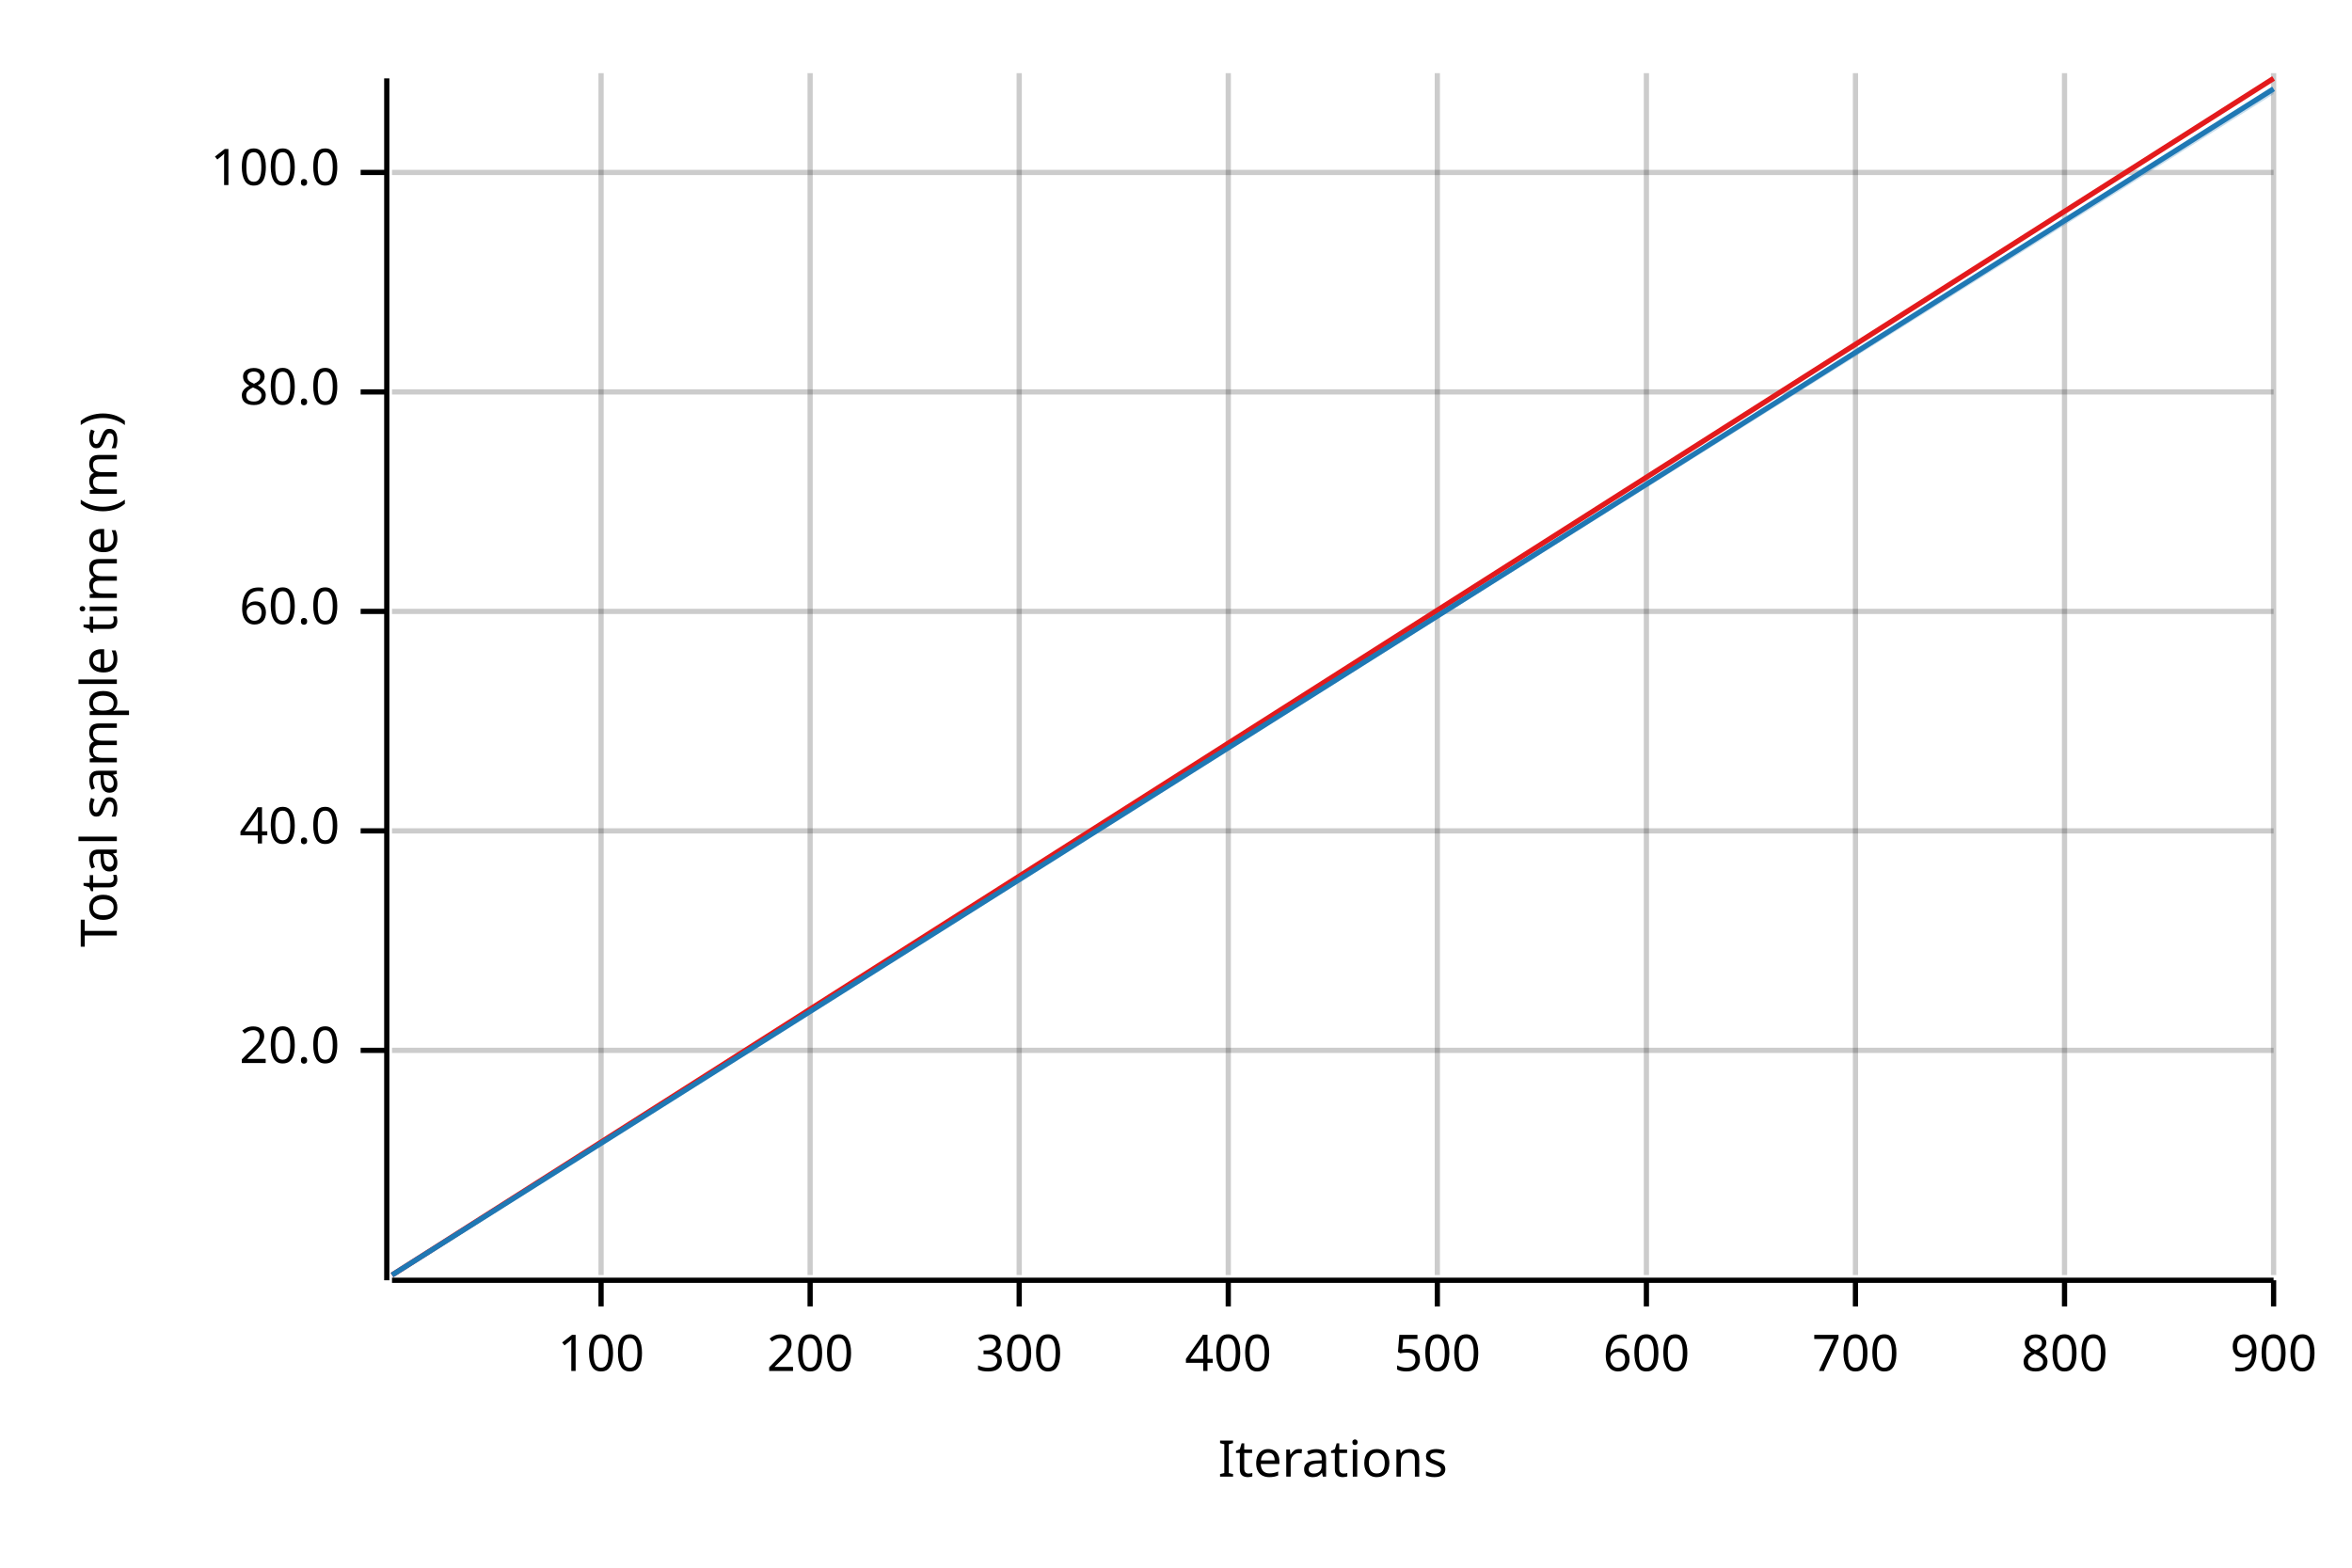
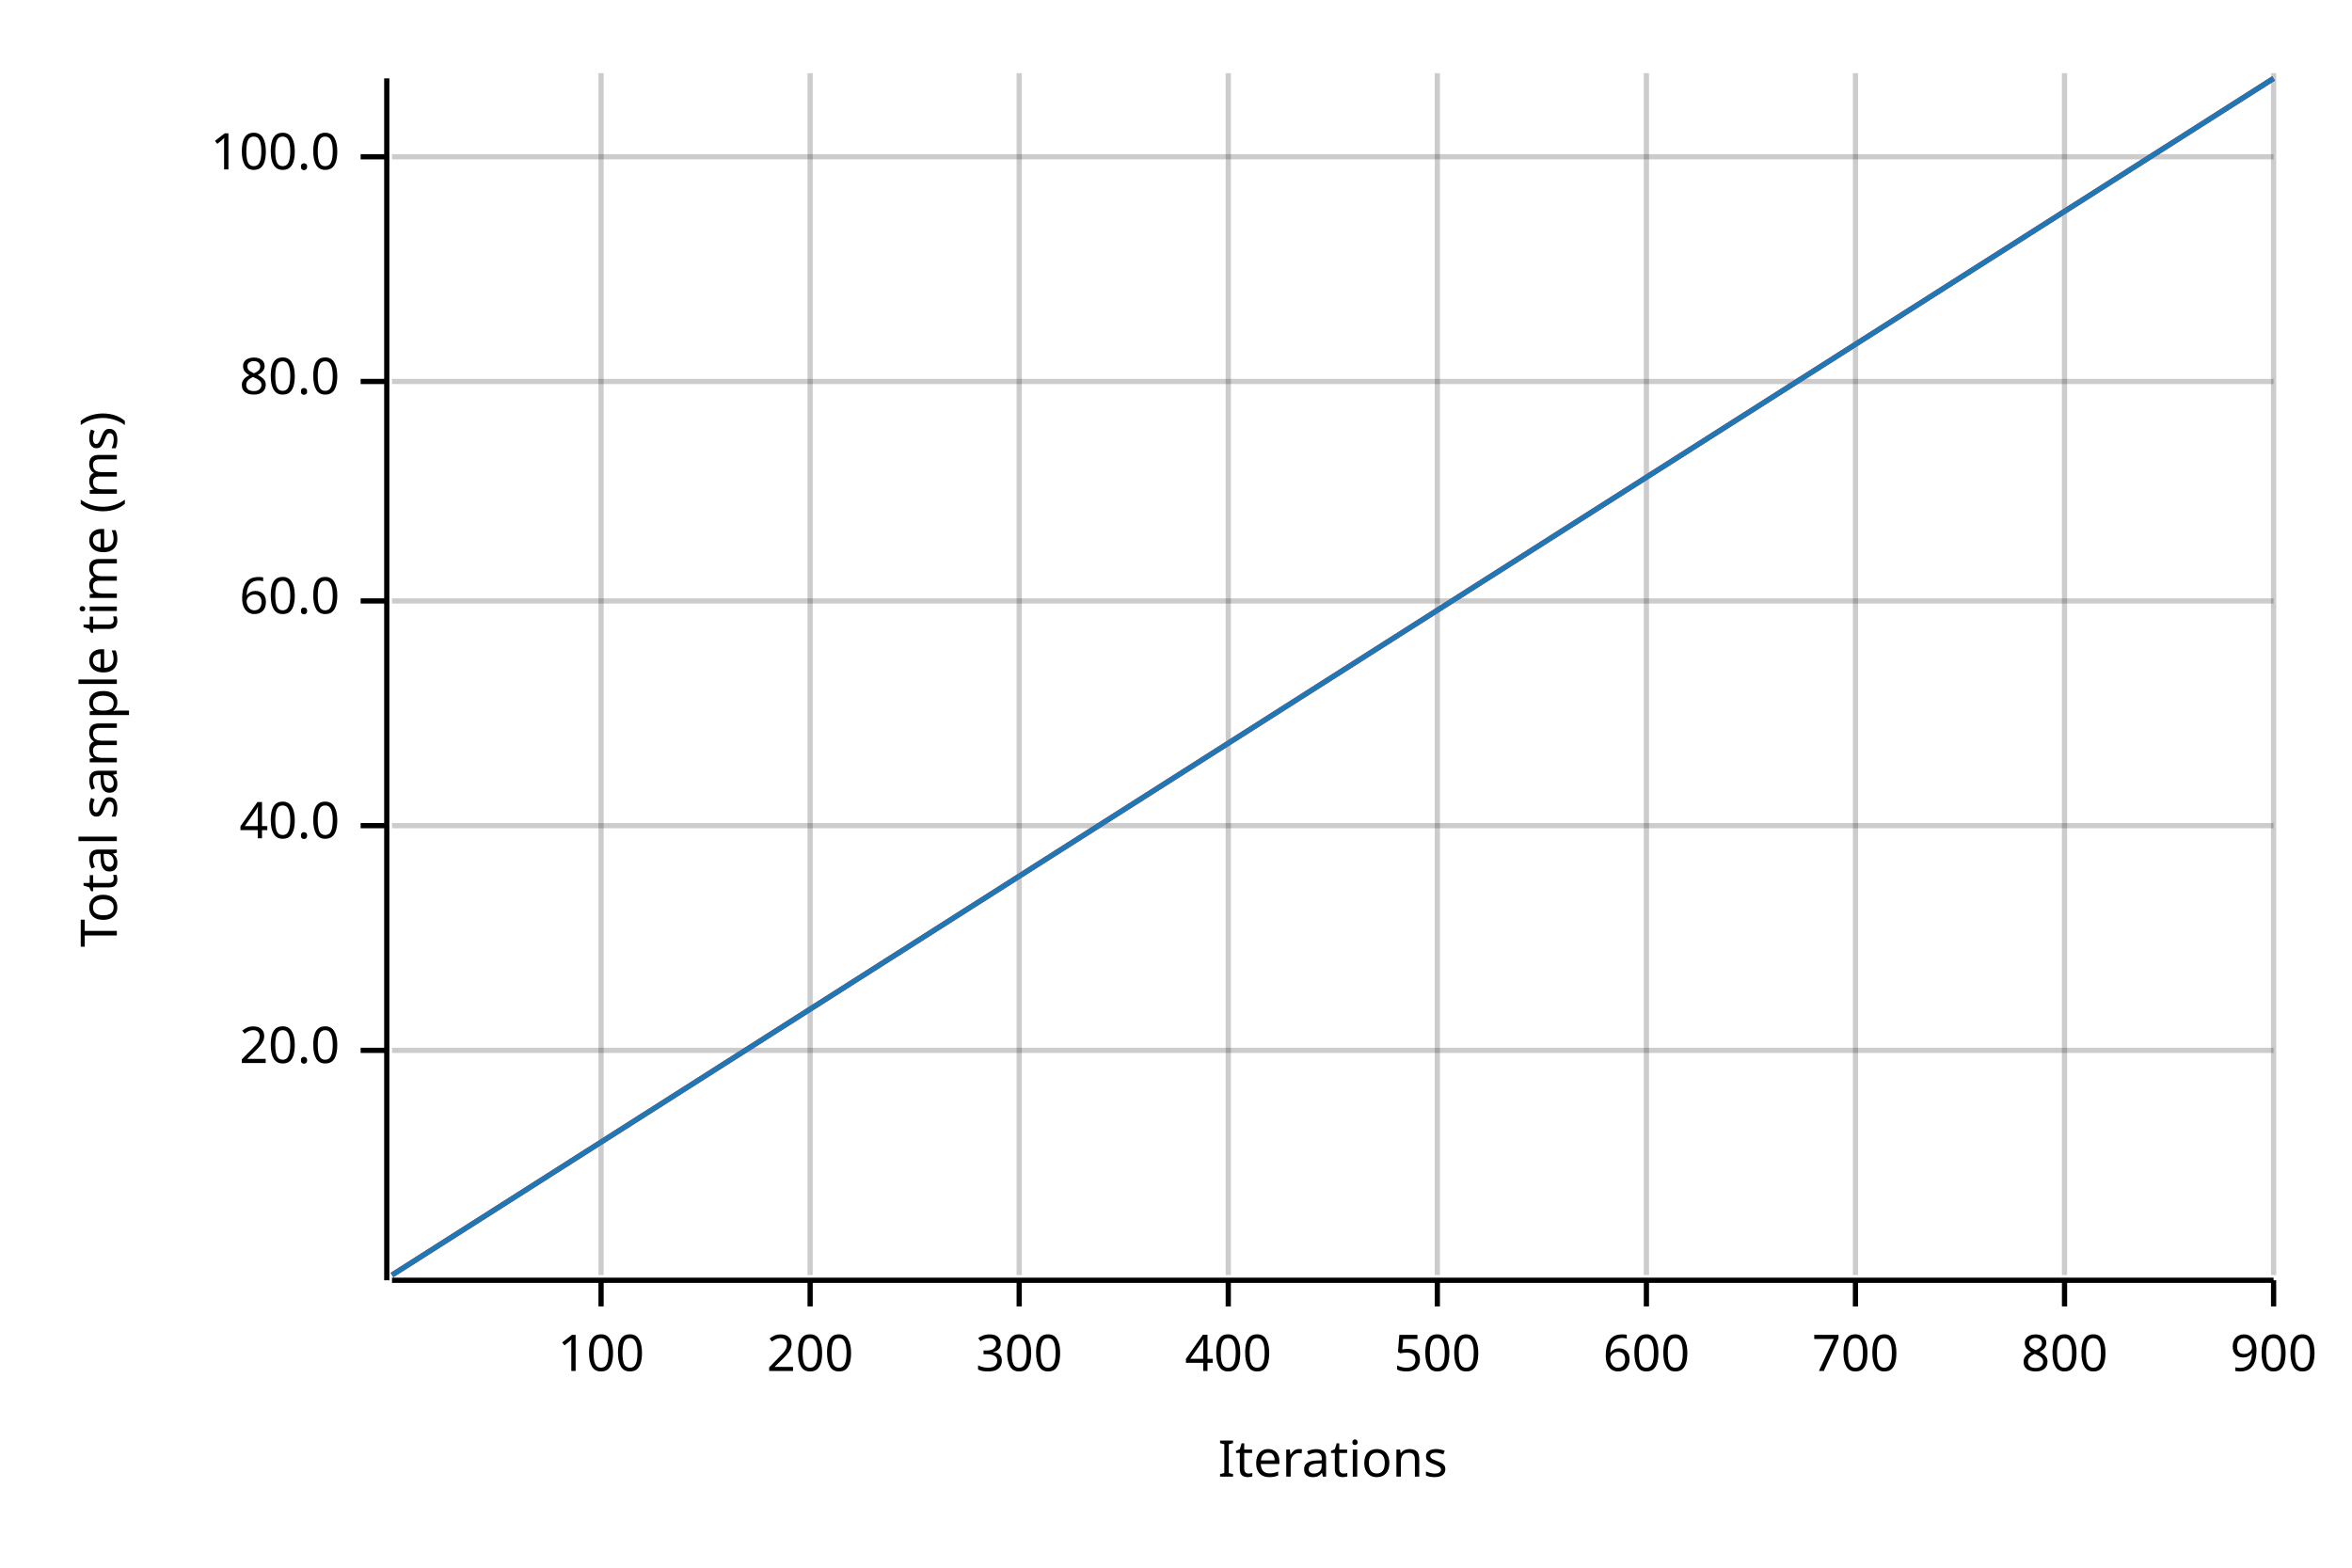
<svg xmlns="http://www.w3.org/2000/svg" width="450" height="300" viewBox="0 0 450 300">
  <text x="15" y="130" dy="0.76em" text-anchor="middle" font-family="sans-serif" font-size="9.677" opacity="1" fill="#000000" transform="rotate(270, 15, 130)">
Total sample time (ms)
</text>
  <text x="255" y="285" dy="-0.5ex" text-anchor="middle" font-family="sans-serif" font-size="9.677" opacity="1" fill="#000000">
Iterations
</text>
  <line opacity="0.2" stroke="#000000" stroke-width="1" x1="115" y1="244" x2="115" y2="14" />
  <line opacity="0.2" stroke="#000000" stroke-width="1" x1="155" y1="244" x2="155" y2="14" />
  <line opacity="0.2" stroke="#000000" stroke-width="1" x1="195" y1="244" x2="195" y2="14" />
  <line opacity="0.2" stroke="#000000" stroke-width="1" x1="235" y1="244" x2="235" y2="14" />
  <line opacity="0.2" stroke="#000000" stroke-width="1" x1="275" y1="244" x2="275" y2="14" />
  <line opacity="0.2" stroke="#000000" stroke-width="1" x1="315" y1="244" x2="315" y2="14" />
  <line opacity="0.2" stroke="#000000" stroke-width="1" x1="355" y1="244" x2="355" y2="14" />
  <line opacity="0.2" stroke="#000000" stroke-width="1" x1="395" y1="244" x2="395" y2="14" />
  <line opacity="0.2" stroke="#000000" stroke-width="1" x1="435" y1="244" x2="435" y2="14" />
  <line opacity="0.2" stroke="#000000" stroke-width="1" x1="75" y1="201" x2="435" y2="201" />
-   <line opacity="0.2" stroke="#000000" stroke-width="1" x1="75" y1="159" x2="435" y2="159" />
-   <line opacity="0.2" stroke="#000000" stroke-width="1" x1="75" y1="117" x2="435" y2="117" />
-   <line opacity="0.2" stroke="#000000" stroke-width="1" x1="75" y1="75" x2="435" y2="75" />
-   <line opacity="0.2" stroke="#000000" stroke-width="1" x1="75" y1="33" x2="435" y2="33" />
+   <line opacity="0.2" stroke="#000000" stroke-width="1" x1="75" y1="158" x2="435" y2="158" />
+   <line opacity="0.2" stroke="#000000" stroke-width="1" x1="75" y1="115" x2="435" y2="115" />
+   <line opacity="0.2" stroke="#000000" stroke-width="1" x1="75" y1="73" x2="435" y2="73" />
+   <line opacity="0.2" stroke="#000000" stroke-width="1" x1="75" y1="30" x2="435" y2="30" />
  <polyline fill="none" opacity="1" stroke="#000000" stroke-width="1" points="74,15 74,245 " />
  <text x="65" y="201" dy="0.5ex" text-anchor="end" font-family="sans-serif" font-size="9.677" opacity="1" fill="#000000">
20.0
</text>
  <polyline fill="none" opacity="1" stroke="#000000" stroke-width="1" points="69,201 74,201 " />
-   <text x="65" y="159" dy="0.5ex" text-anchor="end" font-family="sans-serif" font-size="9.677" opacity="1" fill="#000000">
+   <text x="65" y="158" dy="0.5ex" text-anchor="end" font-family="sans-serif" font-size="9.677" opacity="1" fill="#000000">
40.0
</text>
-   <polyline fill="none" opacity="1" stroke="#000000" stroke-width="1" points="69,159 74,159 " />
-   <text x="65" y="117" dy="0.5ex" text-anchor="end" font-family="sans-serif" font-size="9.677" opacity="1" fill="#000000">
+   <polyline fill="none" opacity="1" stroke="#000000" stroke-width="1" points="69,158 74,158 " />
+   <text x="65" y="115" dy="0.5ex" text-anchor="end" font-family="sans-serif" font-size="9.677" opacity="1" fill="#000000">
60.0
</text>
-   <polyline fill="none" opacity="1" stroke="#000000" stroke-width="1" points="69,117 74,117 " />
-   <text x="65" y="75" dy="0.5ex" text-anchor="end" font-family="sans-serif" font-size="9.677" opacity="1" fill="#000000">
+   <polyline fill="none" opacity="1" stroke="#000000" stroke-width="1" points="69,115 74,115 " />
+   <text x="65" y="73" dy="0.5ex" text-anchor="end" font-family="sans-serif" font-size="9.677" opacity="1" fill="#000000">
80.0
</text>
-   <polyline fill="none" opacity="1" stroke="#000000" stroke-width="1" points="69,75 74,75 " />
-   <text x="65" y="33" dy="0.5ex" text-anchor="end" font-family="sans-serif" font-size="9.677" opacity="1" fill="#000000">
+   <polyline fill="none" opacity="1" stroke="#000000" stroke-width="1" points="69,73 74,73 " />
+   <text x="65" y="30" dy="0.5ex" text-anchor="end" font-family="sans-serif" font-size="9.677" opacity="1" fill="#000000">
100.0
</text>
-   <polyline fill="none" opacity="1" stroke="#000000" stroke-width="1" points="69,33 74,33 " />
+   <polyline fill="none" opacity="1" stroke="#000000" stroke-width="1" points="69,30 74,30 " />
  <polyline fill="none" opacity="1" stroke="#000000" stroke-width="1" points="75,245 435,245 " />
  <text x="115" y="255" dy="0.76em" text-anchor="middle" font-family="sans-serif" font-size="9.677" opacity="1" fill="#000000">
100
</text>
  <polyline fill="none" opacity="1" stroke="#000000" stroke-width="1" points="115,245 115,250 " />
  <text x="155" y="255" dy="0.76em" text-anchor="middle" font-family="sans-serif" font-size="9.677" opacity="1" fill="#000000">
200
</text>
  <polyline fill="none" opacity="1" stroke="#000000" stroke-width="1" points="155,245 155,250 " />
  <text x="195" y="255" dy="0.76em" text-anchor="middle" font-family="sans-serif" font-size="9.677" opacity="1" fill="#000000">
300
</text>
  <polyline fill="none" opacity="1" stroke="#000000" stroke-width="1" points="195,245 195,250 " />
  <text x="235" y="255" dy="0.76em" text-anchor="middle" font-family="sans-serif" font-size="9.677" opacity="1" fill="#000000">
400
</text>
  <polyline fill="none" opacity="1" stroke="#000000" stroke-width="1" points="235,245 235,250 " />
  <text x="275" y="255" dy="0.76em" text-anchor="middle" font-family="sans-serif" font-size="9.677" opacity="1" fill="#000000">
500
</text>
  <polyline fill="none" opacity="1" stroke="#000000" stroke-width="1" points="275,245 275,250 " />
  <text x="315" y="255" dy="0.76em" text-anchor="middle" font-family="sans-serif" font-size="9.677" opacity="1" fill="#000000">
600
</text>
  <polyline fill="none" opacity="1" stroke="#000000" stroke-width="1" points="315,245 315,250 " />
  <text x="355" y="255" dy="0.76em" text-anchor="middle" font-family="sans-serif" font-size="9.677" opacity="1" fill="#000000">
700
</text>
  <polyline fill="none" opacity="1" stroke="#000000" stroke-width="1" points="355,245 355,250 " />
  <text x="395" y="255" dy="0.76em" text-anchor="middle" font-family="sans-serif" font-size="9.677" opacity="1" fill="#000000">
800
</text>
  <polyline fill="none" opacity="1" stroke="#000000" stroke-width="1" points="395,245 395,250 " />
  <text x="435" y="255" dy="0.76em" text-anchor="middle" font-family="sans-serif" font-size="9.677" opacity="1" fill="#000000">
900
</text>
  <polyline fill="none" opacity="1" stroke="#000000" stroke-width="1" points="435,245 435,250 " />
  <polyline fill="none" opacity="1" stroke="#E31A1C" stroke-width="1" points="75,244 435,15 " />
  <polygon opacity="0.25" fill="#E31A1C" points="75,244 435,15 435,15 " />
-   <polyline fill="none" opacity="1" stroke="#1F78B4" stroke-width="1" points="75,244 435,17 " />
-   <polygon opacity="0.25" fill="#1F78B4" points="75,244 435,18 435,17 " />
+   <polyline fill="none" opacity="1" stroke="#1F78B4" stroke-width="1" points="75,244 435,15 " />
+   <polygon opacity="0.25" fill="#1F78B4" points="75,244 435,15 435,15 " />
</svg>
